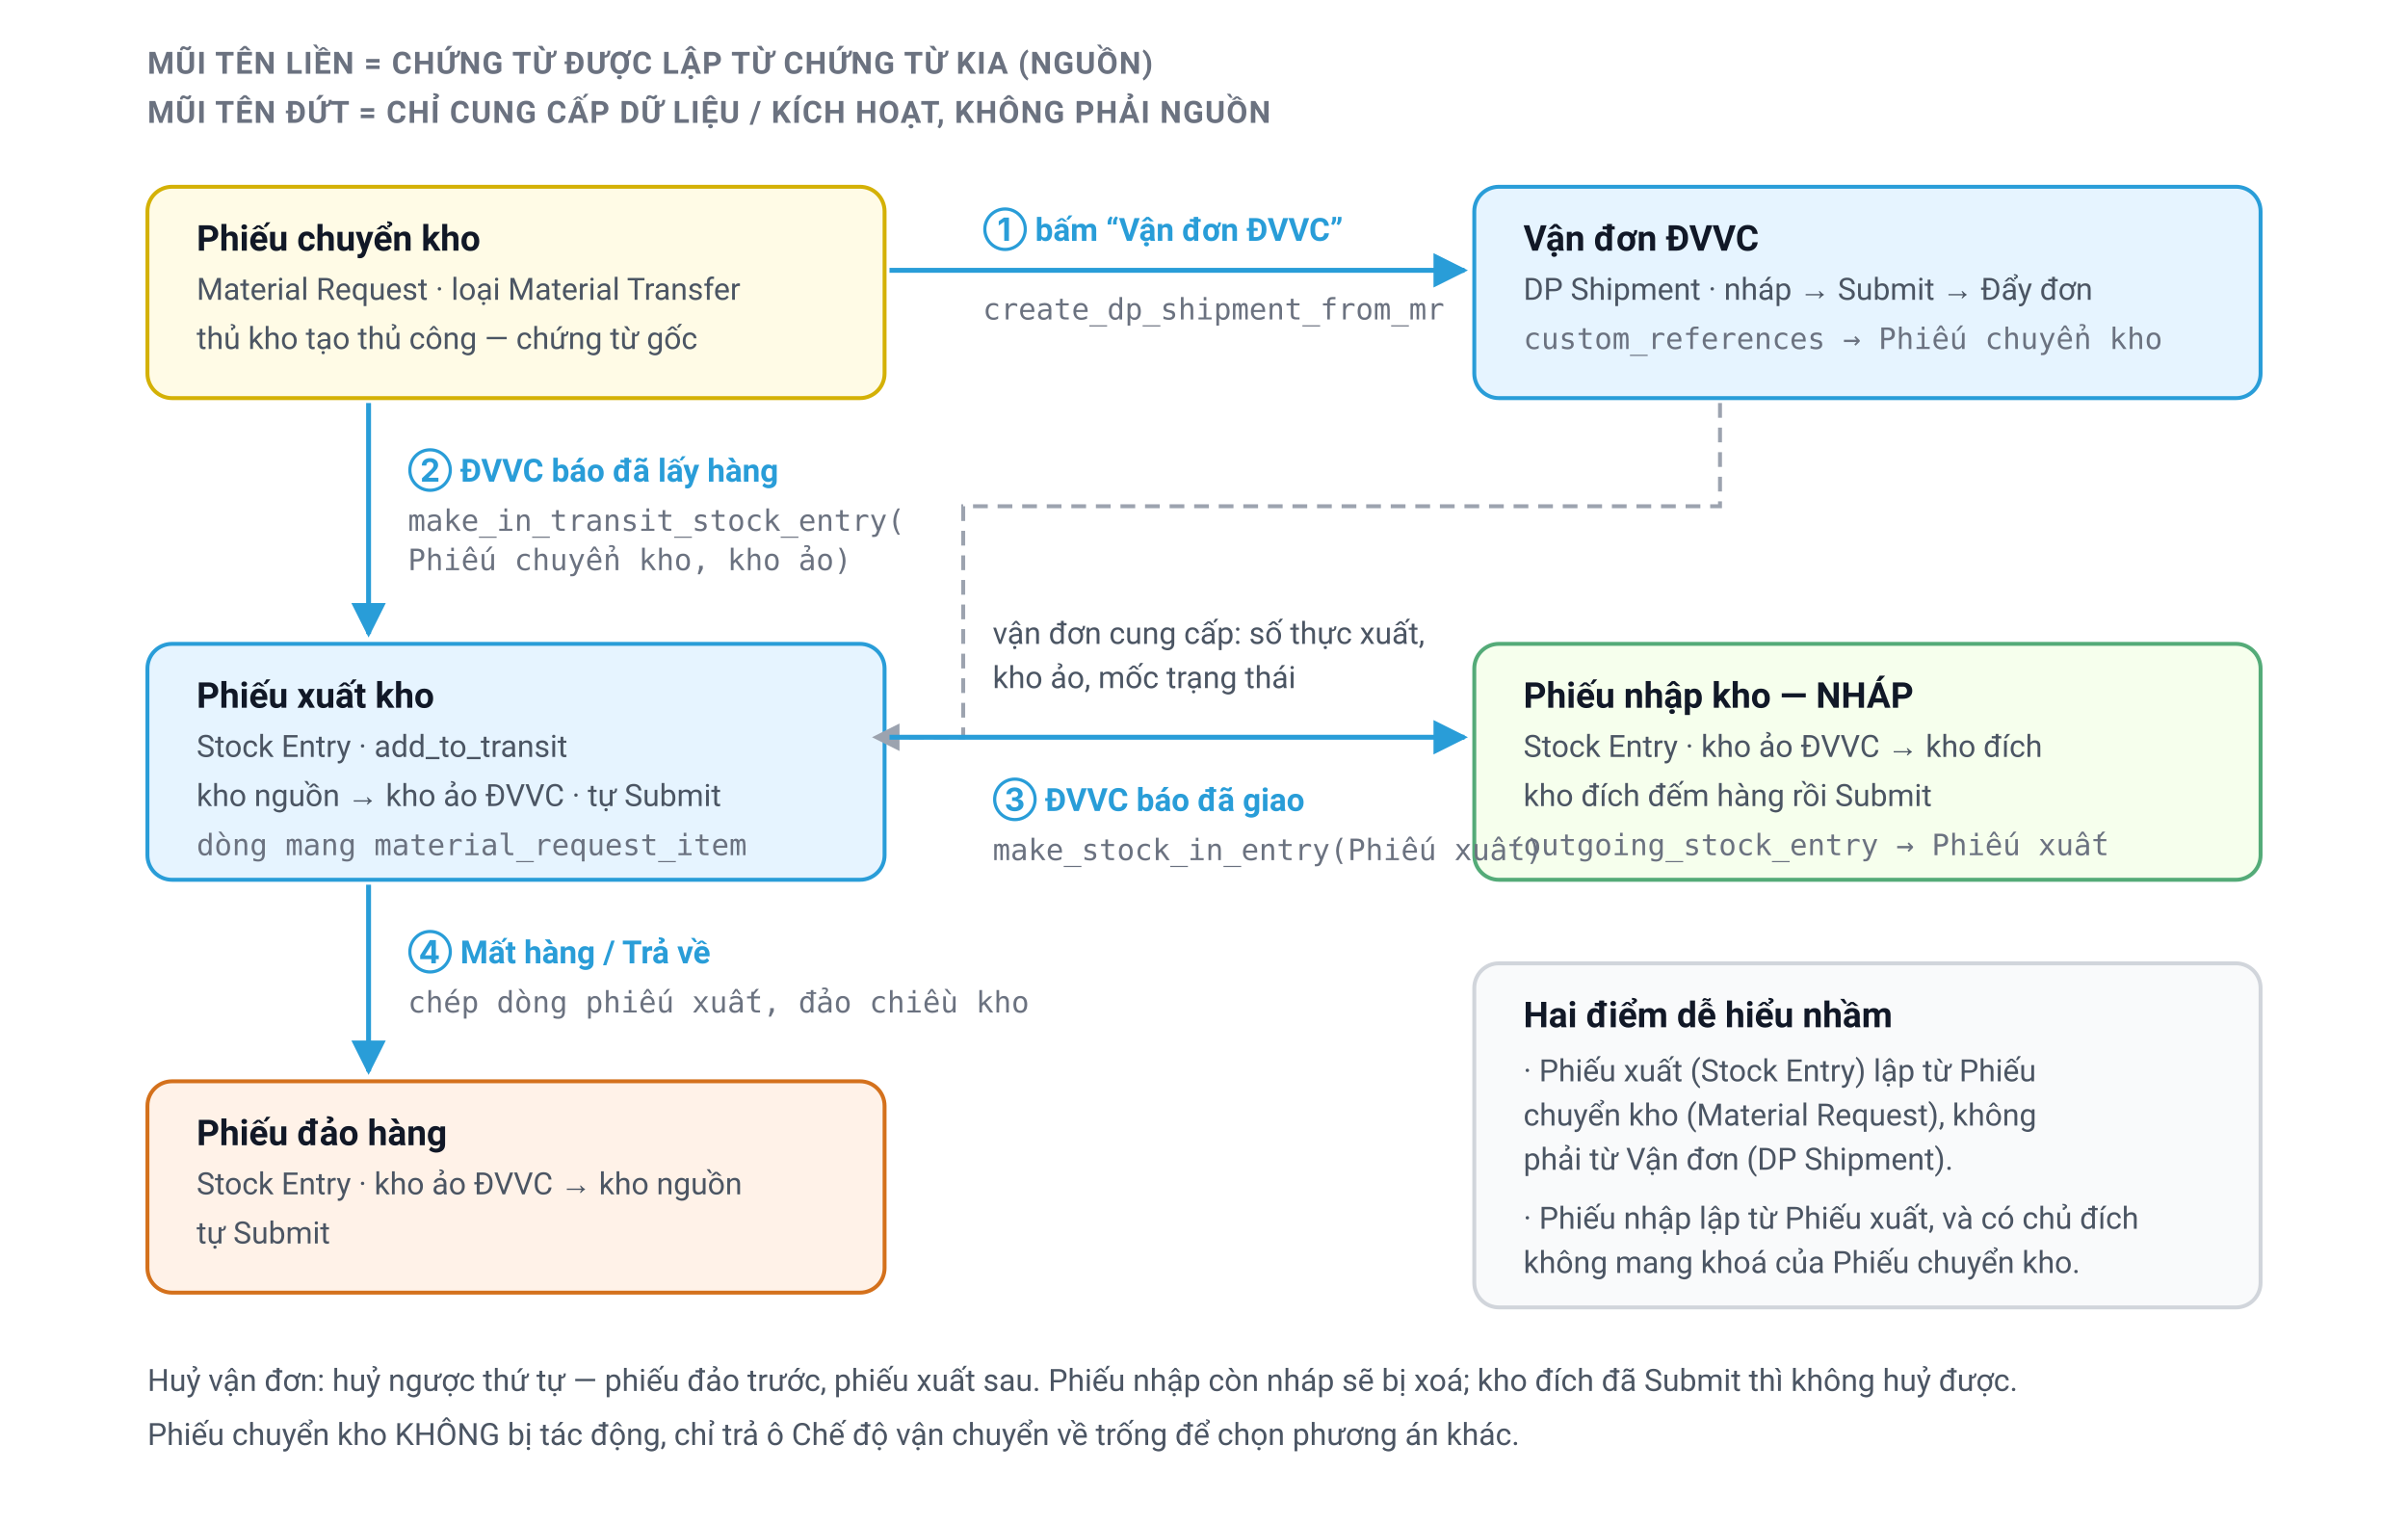
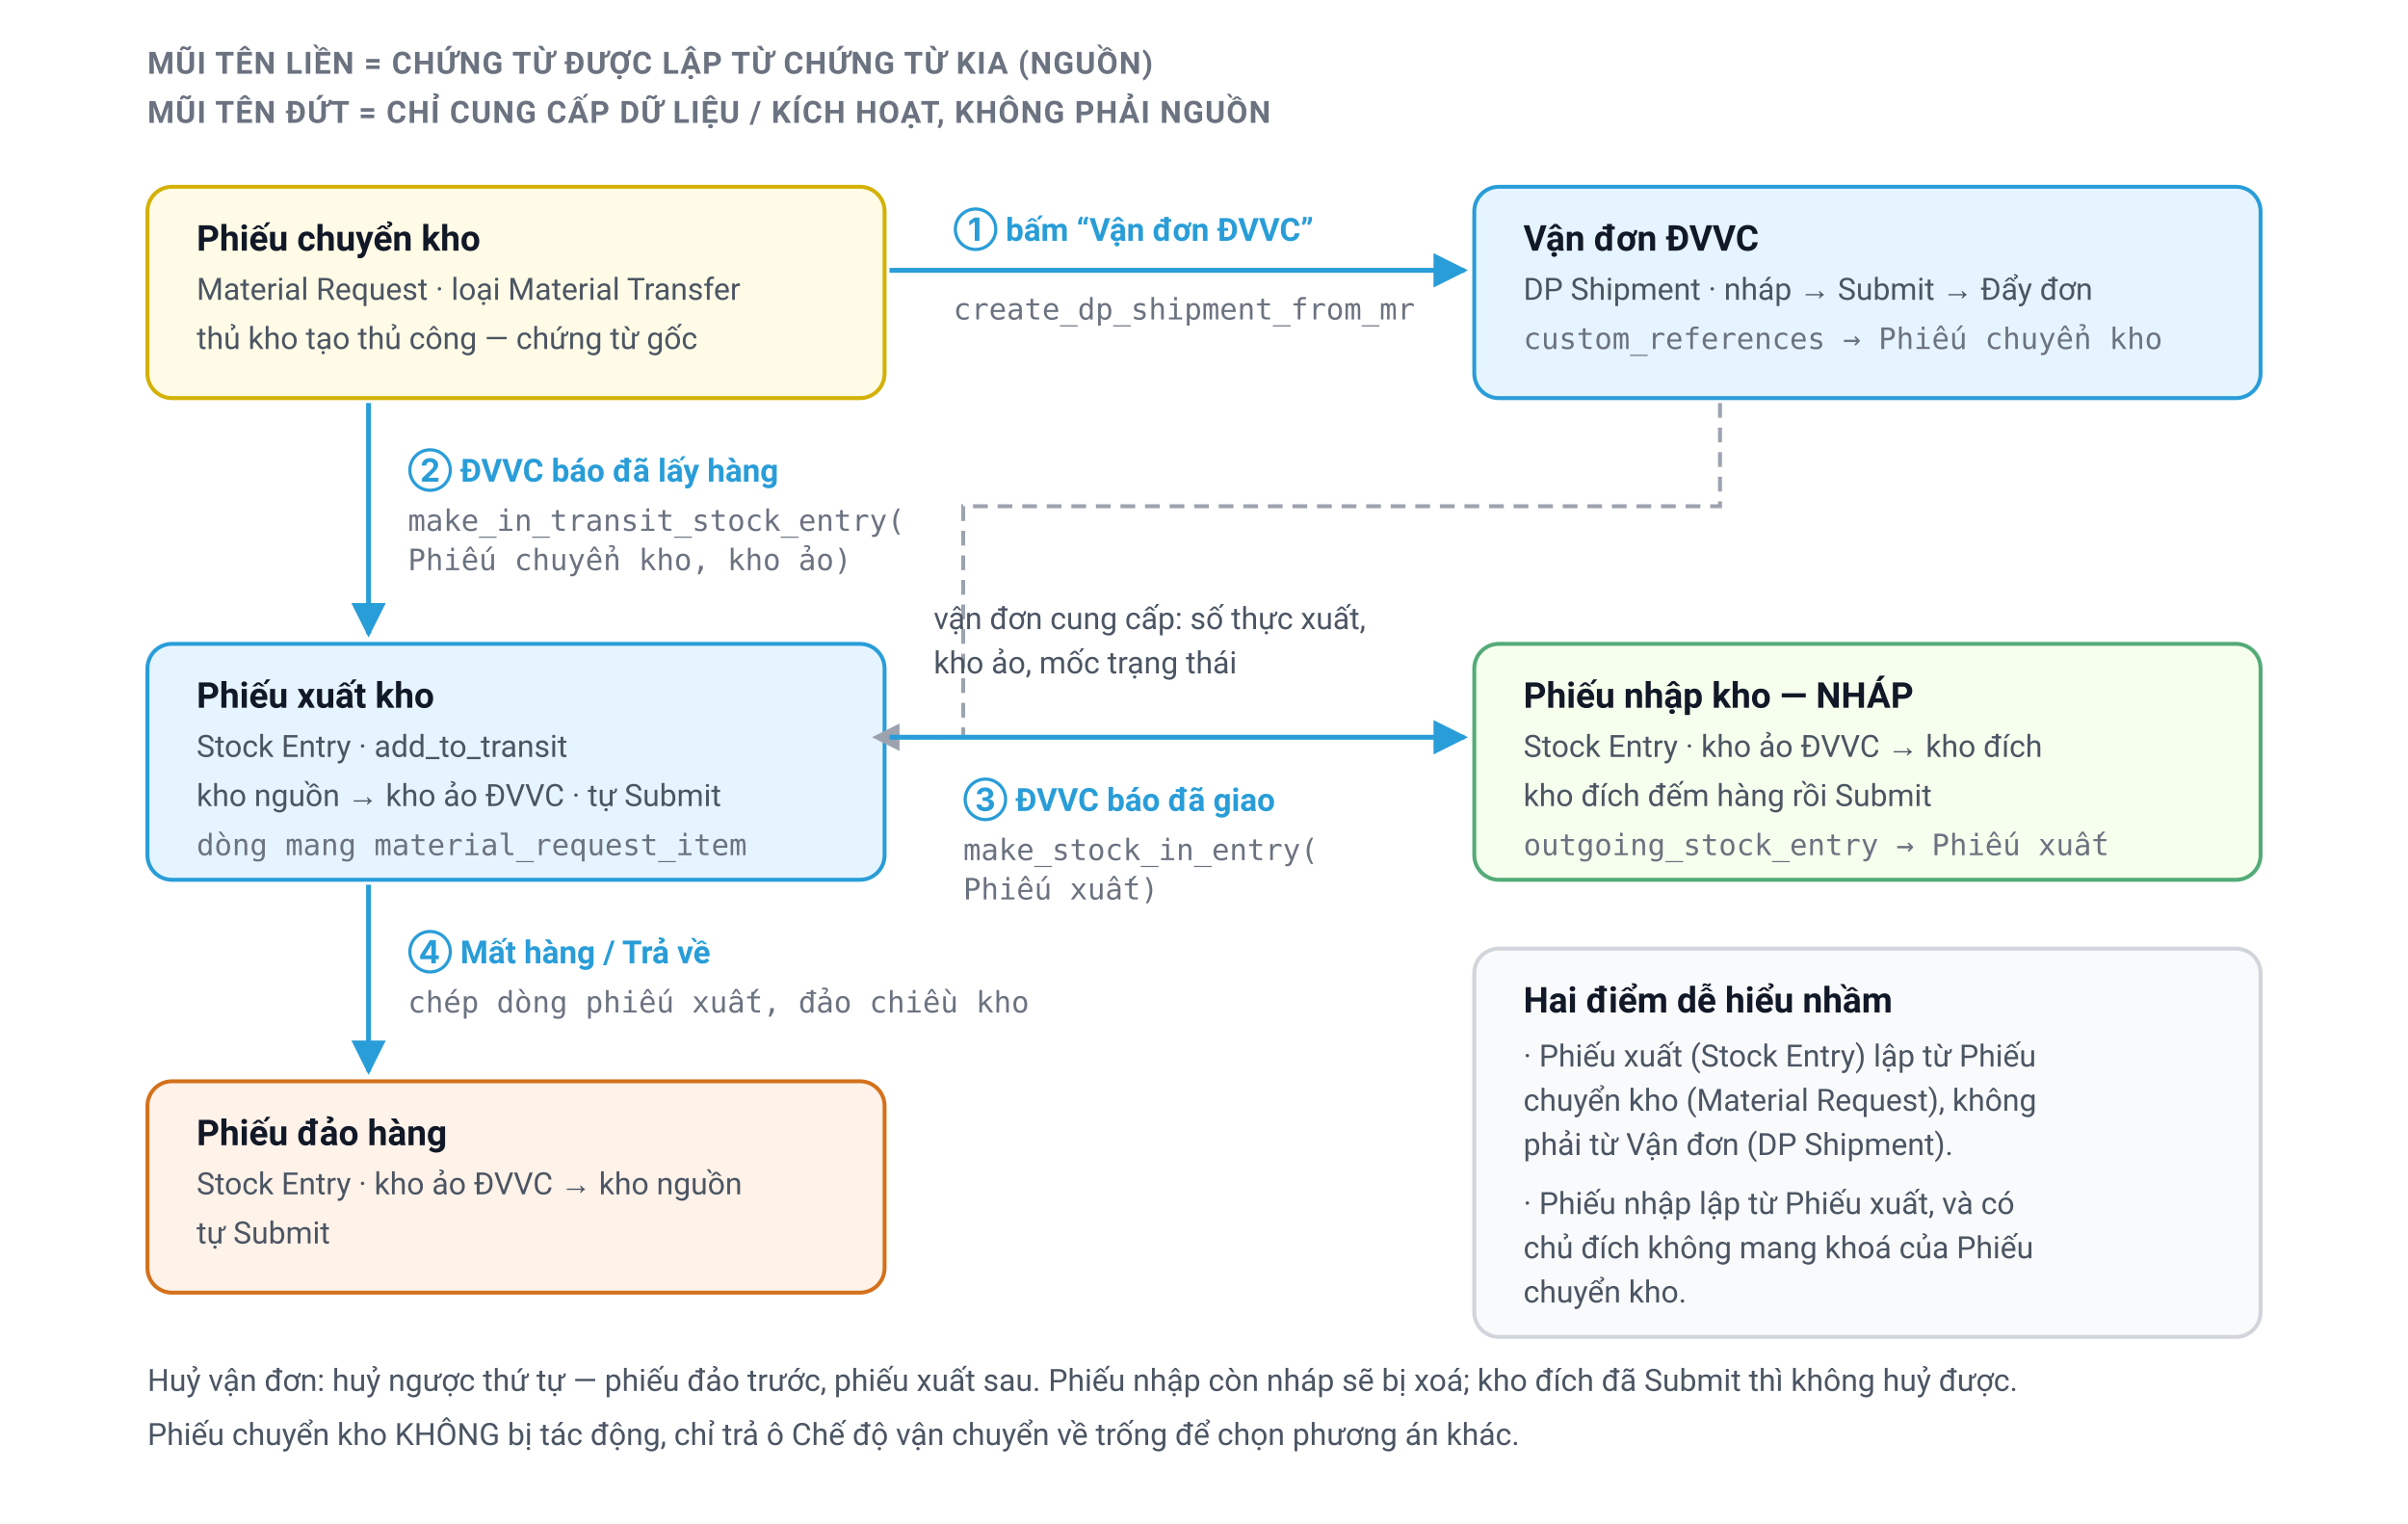
<svg xmlns="http://www.w3.org/2000/svg" viewBox="0 0 980 620" width="980" height="620" font-family="system-ui, -apple-system, 'Segoe UI', Roboto, Arial, sans-serif">
  <style>
    .box   { rx: 10; ry: 10; stroke-width: 1.6; }
    .human { fill: #f9f0ff; stroke: #9254de; }
    .auto  { fill: #e6f4ff; stroke: #299dd8; }
    .done  { fill: #f6ffed; stroke: #54ab78; }
    .wh    { fill: #fffbe6; stroke: #d4b106; }
    .warn  { fill: #fff2e8; stroke: #d4711c; }
    .tb    { font-size: 14.5px; font-weight: 600; fill: #111827; }
    .t     { font-size: 13.5px; fill: #1f2937; }
    .ts    { font-size: 12.5px; fill: #4b5563; }
    .tm    { font-size: 12px; fill: #6b7280; font-family: ui-monospace, SFMono-Regular, Menlo, monospace; }
    .lane  { font-size: 12.5px; font-weight: 700; fill: #6b7280; letter-spacing: .04em; }
    .arrow { stroke: #299dd8; stroke-width: 2; fill: none; }
    .feed  { stroke: #9ca3af; stroke-width: 1.6; fill: none; stroke-dasharray: 6 4; }
    .step  { font-size: 13px; font-weight: 700; fill: #299dd8; }
  </style>
  <defs>
    <marker id="ah" viewBox="0 0 10 10" refX="9" refY="5" markerWidth="7" markerHeight="7" orient="auto">
      <path d="M0,0 L10,5 L0,10 z" fill="#299dd8" />
    </marker>
    <marker id="ag" viewBox="0 0 10 10" refX="9" refY="5" markerWidth="7" markerHeight="7" orient="auto">
      <path d="M0,0 L10,5 L0,10 z" fill="#9ca3af" />
    </marker>
  </defs>
  <text class="lane" x="60" y="30">MŨI TÊN LIỀN = CHỨNG TỪ ĐƯỢC LẬP TỪ CHỨNG TỪ KIA (NGUỒN)</text>
  <text class="lane" x="60" y="50">MŨI TÊN ĐỨT = CHỈ CUNG CẤP DỮ LIỆU / KÍCH HOẠT, KHÔNG PHẢI NGUỒN</text>
  <rect class="box wh" x="60" y="76" width="300" height="86" />
  <text class="tb" x="80" y="102">Phiếu chuyển kho</text>
  <text class="ts" x="80" y="122">Material Request · loại Material Transfer</text>
  <text class="ts" x="80" y="142">thủ kho tạo thủ công — chứng từ gốc</text>
  <rect class="box auto" x="600" y="76" width="320" height="86" />
  <text class="tb" x="620" y="102">Vận đơn ĐVVC</text>
  <text class="ts" x="620" y="122">DP Shipment · nháp → Submit → Đẩy đơn</text>
  <text class="tm" x="620" y="142">custom_references → Phiếu chuyển kho</text>
  <path class="arrow" d="M362,110 L596,110" marker-end="url(#ah)" />
-   <text class="step" x="400" y="98">① bấm “Vận đơn ĐVVC”</text>
-   <text class="tm" x="400" y="130">create_dp_shipment_from_mr</text>
+   <text class="step" x="388" y="98">① bấm “Vận đơn ĐVVC”</text>
+   <text class="tm" x="388" y="130">create_dp_shipment_from_mr</text>
  <rect class="box auto" x="60" y="262" width="300" height="96" />
  <text class="tb" x="80" y="288">Phiếu xuất kho</text>
  <text class="ts" x="80" y="308">Stock Entry · add_to_transit</text>
  <text class="ts" x="80" y="328">kho nguồn → kho ảo ĐVVC · tự Submit</text>
  <text class="tm" x="80" y="348">dòng mang material_request_item</text>
  <path class="arrow" d="M150,164 L150,258" marker-end="url(#ah)" />
  <text class="step" x="166" y="196">② ĐVVC báo đã lấy hàng</text>
  <text class="tm" x="166" y="216">make_in_transit_stock_entry(</text>
  <text class="tm" x="166" y="232">  Phiếu chuyển kho, kho ảo)</text>
  <path class="feed" d="M700,164 L700,206 L392,206 L392,300 L356,300" marker-end="url(#ag)" />
-   <text class="ts" x="404" y="262">vận đơn cung cấp: số thực xuất,</text>
-   <text class="ts" x="404" y="280">kho ảo, mốc trạng thái</text>
+   <text class="ts" x="380" y="256">vận đơn cung cấp: số thực xuất,</text>
+   <text class="ts" x="380" y="274">kho ảo, mốc trạng thái</text>
  <rect class="box done" x="600" y="262" width="320" height="96" />
  <text class="tb" x="620" y="288">Phiếu nhập kho — NHÁP</text>
  <text class="ts" x="620" y="308">Stock Entry · kho ảo ĐVVC → kho đích</text>
  <text class="ts" x="620" y="328">kho đích đếm hàng rồi Submit</text>
  <text class="tm" x="620" y="348">outgoing_stock_entry → Phiếu xuất</text>
  <path class="arrow" d="M362,300 L596,300" marker-end="url(#ah)" />
-   <text class="step" x="404" y="330">③ ĐVVC báo đã giao</text>
-   <text class="tm" x="404" y="350">make_stock_in_entry(Phiếu xuất)</text>
+   <text class="step" x="392" y="330">③ ĐVVC báo đã giao</text>
+   <text class="tm" x="392" y="350">make_stock_in_entry(</text>
+   <text class="tm" x="392" y="366">  Phiếu xuất)</text>
  <rect class="box warn" x="60" y="440" width="300" height="86" />
  <text class="tb" x="80" y="466">Phiếu đảo hàng</text>
  <text class="ts" x="80" y="486">Stock Entry · kho ảo ĐVVC → kho nguồn</text>
  <text class="ts" x="80" y="506">tự Submit</text>
  <path class="arrow" d="M150,360 L150,436" marker-end="url(#ah)" />
  <text class="step" x="166" y="392">④ Mất hàng / Trả về</text>
  <text class="tm" x="166" y="412">chép dòng phiếu xuất, đảo chiều kho</text>
-   <rect class="box" x="600" y="392" width="320" height="140" fill="#f9fafb" stroke="#d1d5db" />
-   <text class="tb" x="620" y="418">Hai điểm dễ hiểu nhầm</text>
-   <text class="ts" x="620" y="440">· Phiếu xuất (Stock Entry) lập từ Phiếu</text>
-   <text class="ts" x="620" y="458">  chuyển kho (Material Request), không</text>
-   <text class="ts" x="620" y="476">  phải từ Vận đơn (DP Shipment).</text>
-   <text class="ts" x="620" y="500">· Phiếu nhập lập từ Phiếu xuất, và có chủ đích</text>
-   <text class="ts" x="620" y="518">  không mang khoá của Phiếu chuyển kho.</text>
+   <rect class="box" x="600" y="386" width="320" height="158" fill="#f9fafb" stroke="#d1d5db" />
+   <text class="tb" x="620" y="412">Hai điểm dễ hiểu nhầm</text>
+   <text class="ts" x="620" y="434">· Phiếu xuất (Stock Entry) lập từ Phiếu</text>
+   <text class="ts" x="620" y="452">  chuyển kho (Material Request), không</text>
+   <text class="ts" x="620" y="470">  phải từ Vận đơn (DP Shipment).</text>
+   <text class="ts" x="620" y="494">· Phiếu nhập lập từ Phiếu xuất, và có</text>
+   <text class="ts" x="620" y="512">  chủ đích không mang khoá của Phiếu</text>
+   <text class="ts" x="620" y="530">  chuyển kho.</text>
  <text class="ts" x="60" y="566">Huỷ vận đơn: huỷ ngược thứ tự — phiếu đảo trước, phiếu xuất sau. Phiếu nhập còn nháp sẽ bị xoá; kho đích đã Submit thì không huỷ được.</text>
  <text class="ts" x="60" y="588">Phiếu chuyển kho KHÔNG bị tác động, chỉ trả ô Chế độ vận chuyển về trống để chọn phương án khác.</text>
</svg>
